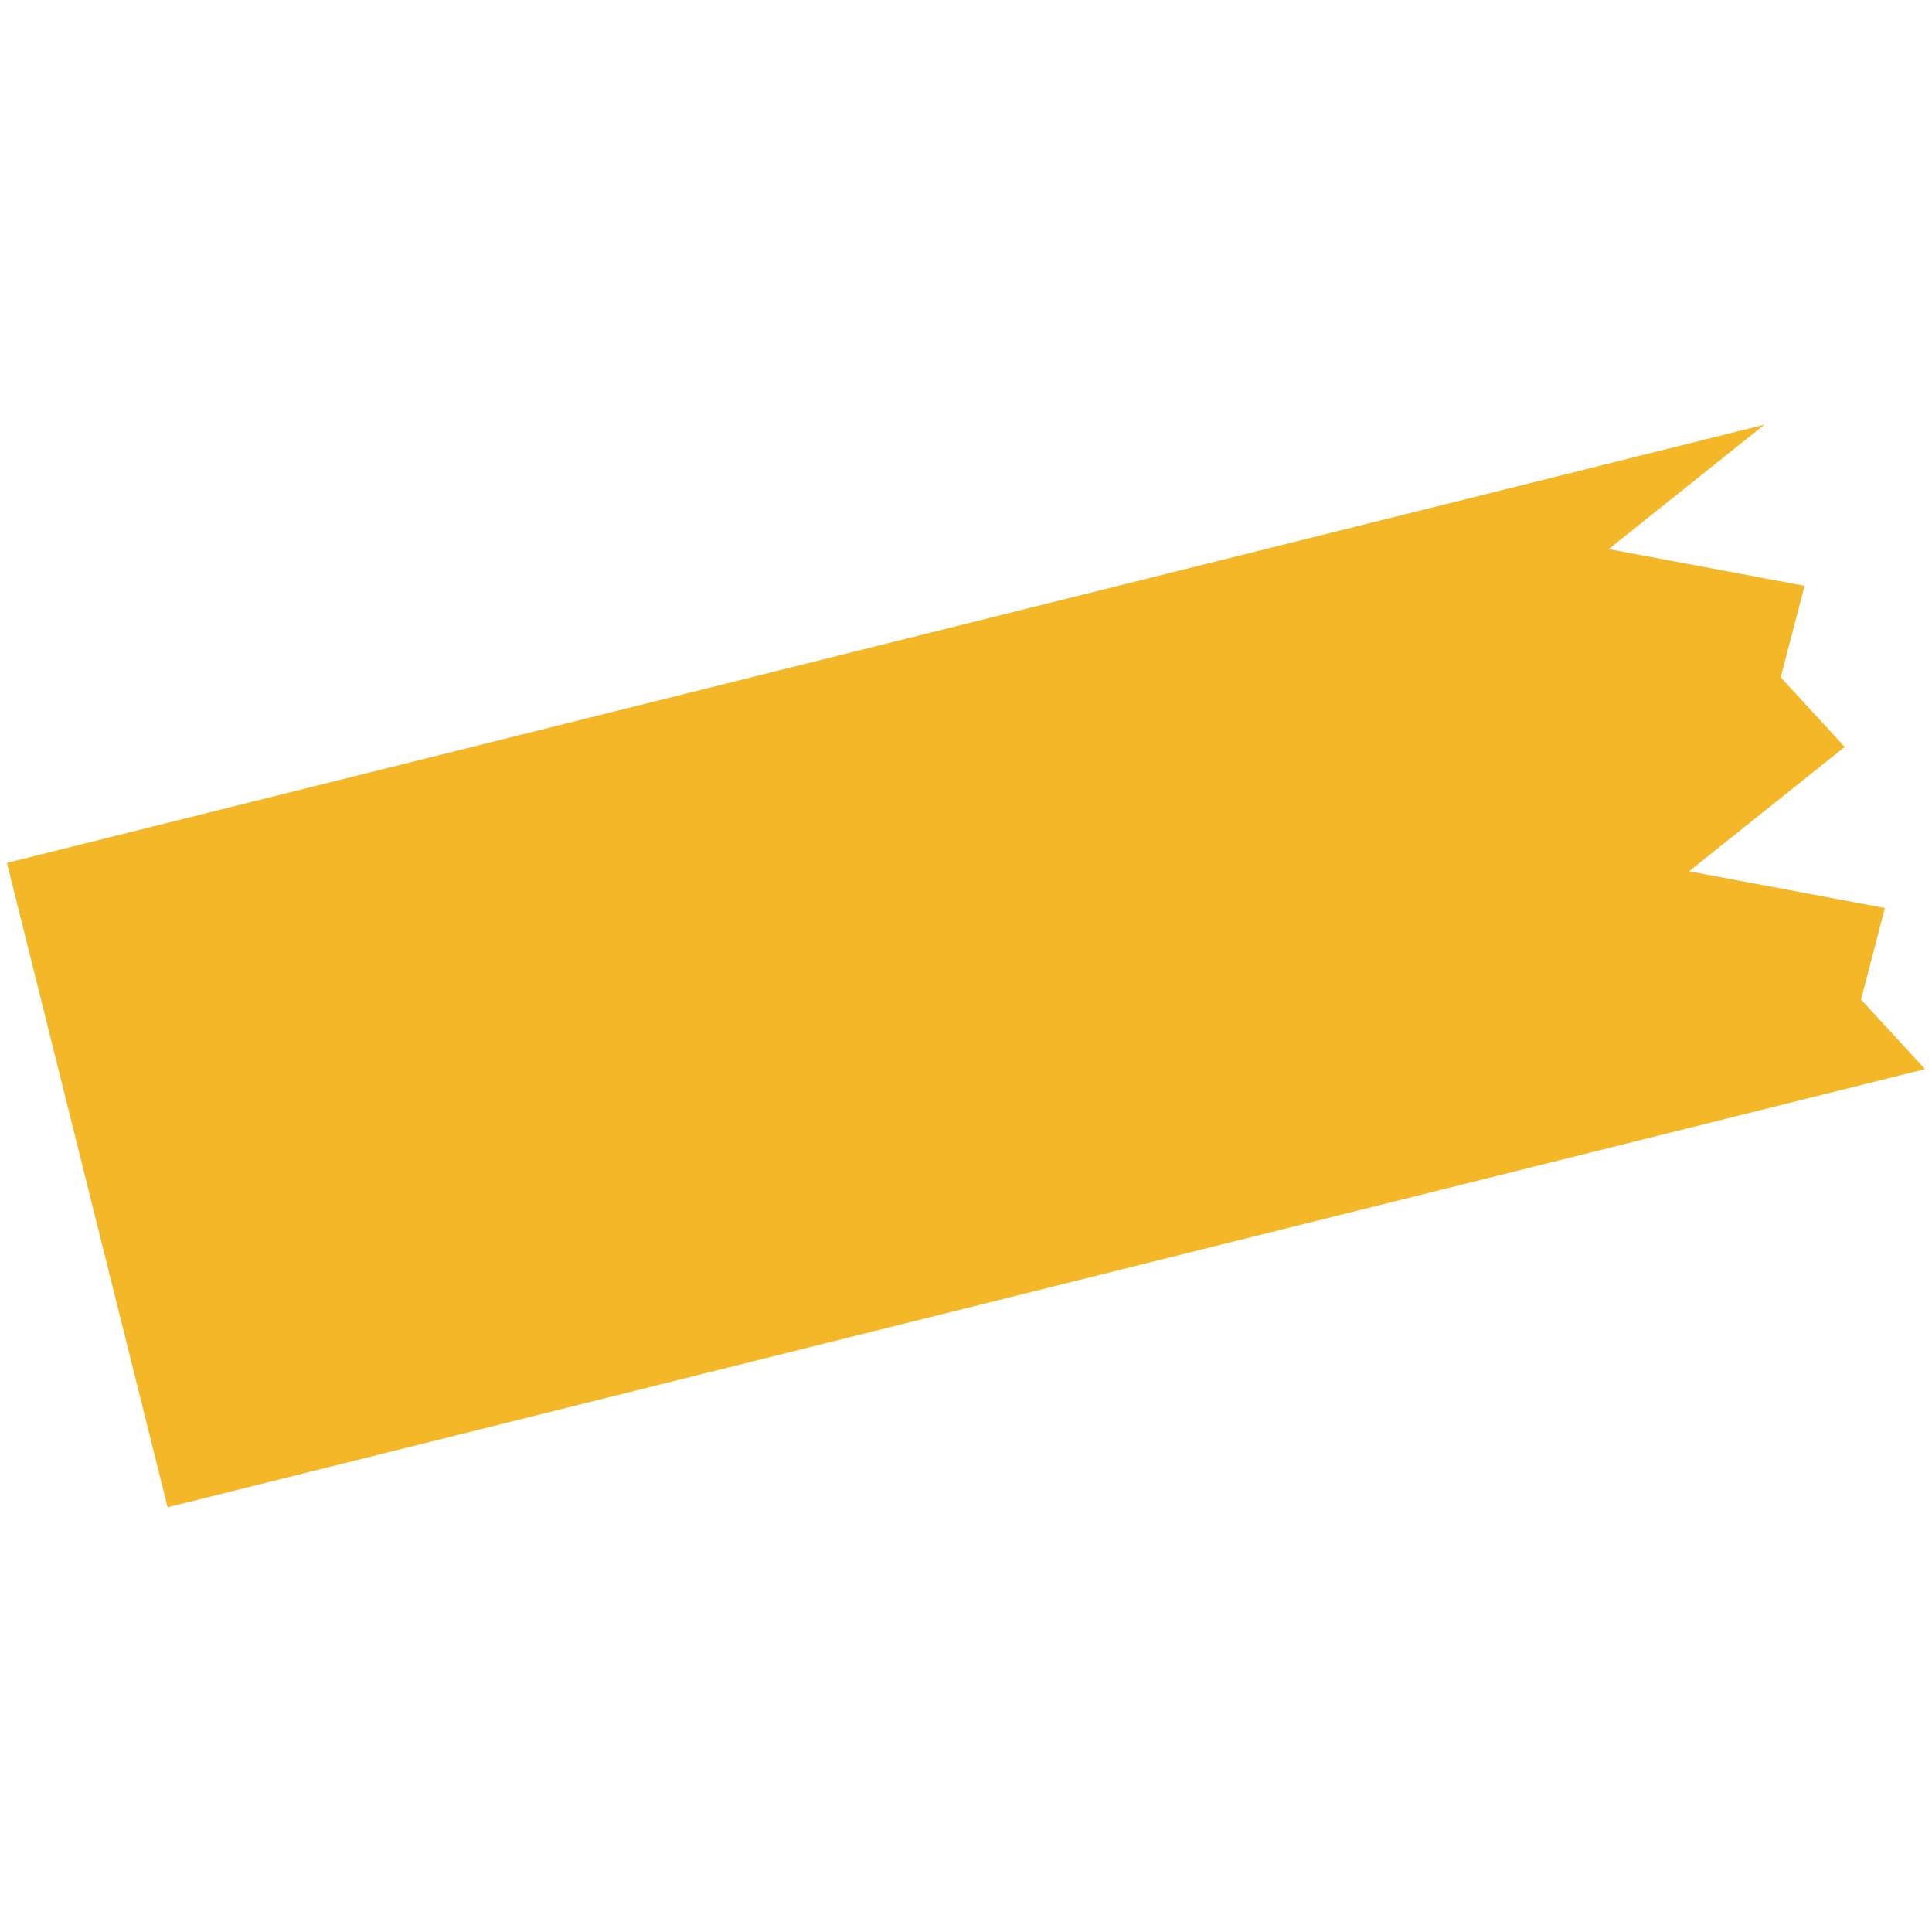
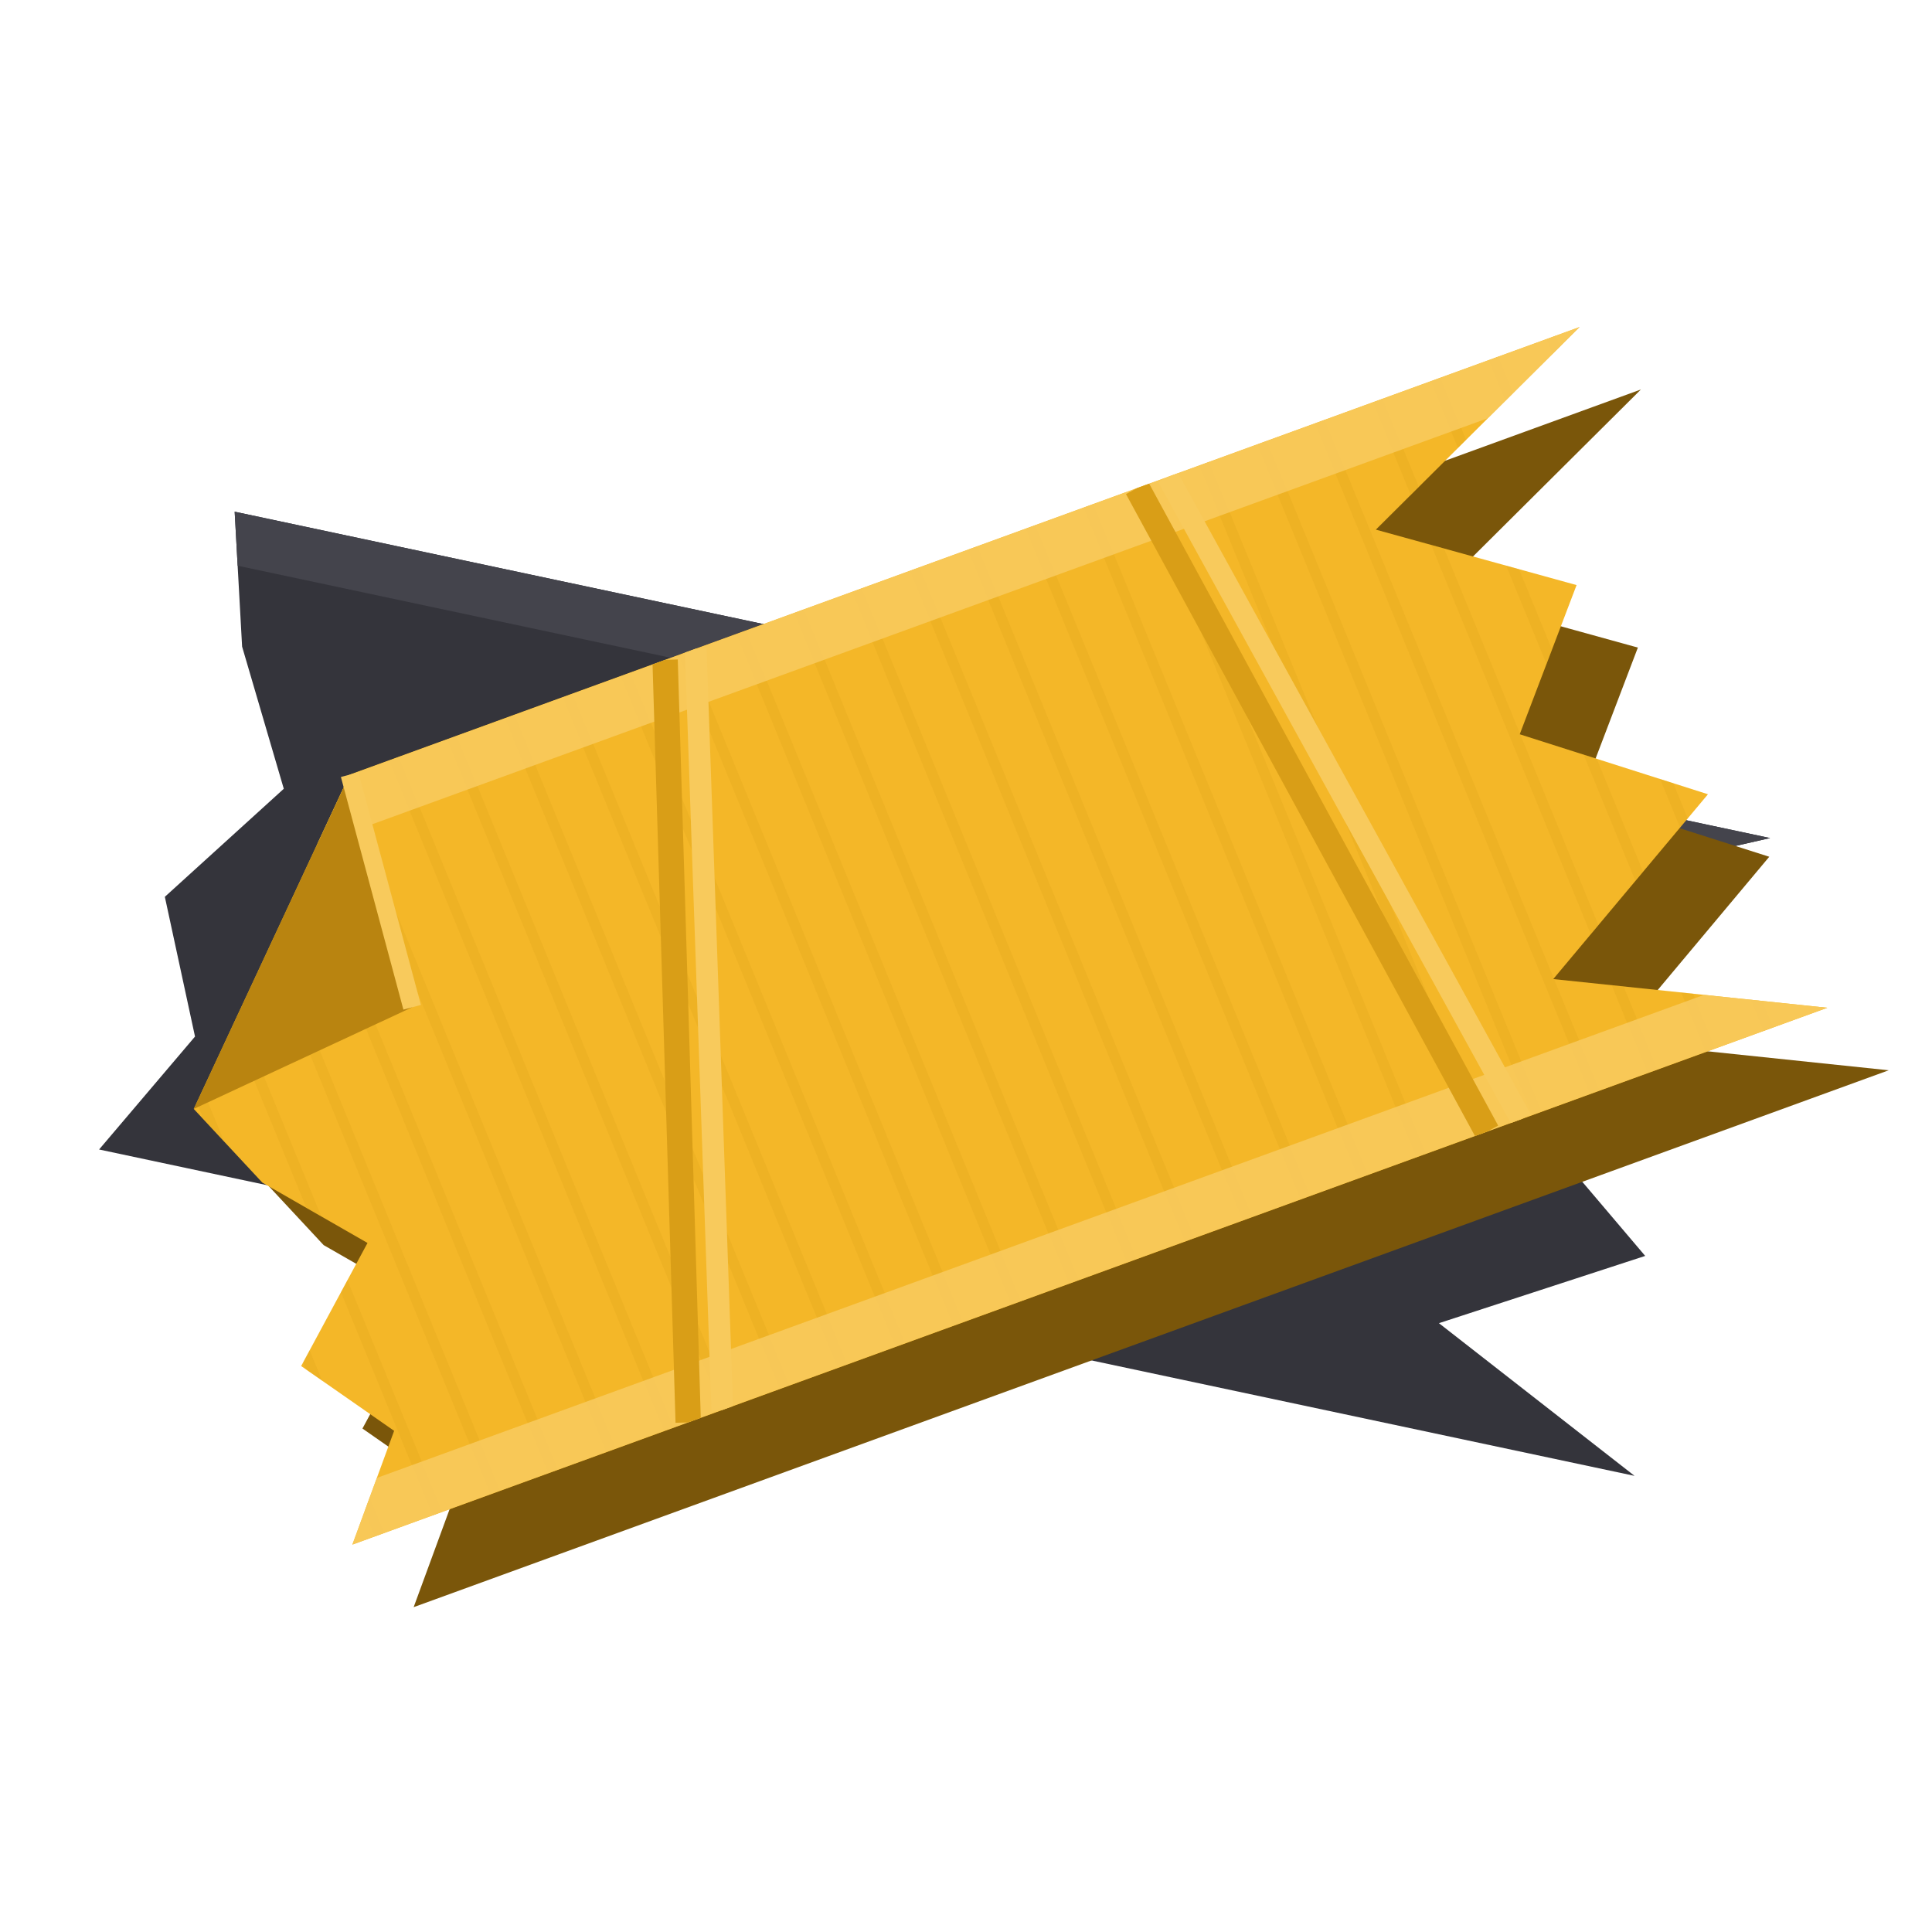
<svg xmlns="http://www.w3.org/2000/svg" viewBox="0 0 64 64" width="64" height="64" role="img" aria-label="unzeen">
-   <path transform="rotate(-14 32 32)" d="M2.00,21.00 L62.00,21.00 L56.00,23.75 L62.00,26.50 L60.50,29.25 L62.00,32.00 L56.00,34.75 L62.00,37.50 L60.50,40.25 L62.00,43.00 L2.00,43.00Z" fill="#F4B728" />
+   <g transform="rotate(12 30.96 32.92)">
+     <path d="M4.96,22.12 L56.96,22.12 L49.18,25.72 L54.24,29.32 L51.13,32.92 L55.79,36.52 L49.57,40.12 L56.96,43.72 L4.96,43.72 L7.29,39.40 L5.35,35.08 L8.46,30.76 L6.13,26.44 L4.96,22.12Z" fill="#34343B" />
+     <clipPath id="tp1">
+       <path d="M4.96,22.12 L56.96,22.12 L49.18,25.72 L54.24,29.32 L51.13,32.92 L55.79,36.52 L49.57,40.12 L56.96,43.72 L4.96,43.72 L7.29,39.40 L5.35,35.08 L8.46,30.76 L6.13,26.44 L4.96,22.12Z" />
+     </clipPath>
+     <g clip-path="url(#tp1)">
+       <rect x="4.96" y="22.12" width="52.0" height="1.73" fill="#44444C" />
+       <path d="M26.80,22.12 L32.20,43.72" stroke="#232328" stroke-width="1.94" fill="none" />
+       <path d="M28.53,22.12 L33.93,43.72" stroke="#44444C" stroke-width="0.86" fill="none" />
+     </g>
+   </g>
+   <g transform="rotate(-20 32.0 31.0)">
+     <path d="M14.64,19.00 L58.00,19.00 L49.36,23.00 L54.98,27.00 L51.52,31.00 L56.70,35.00 L49.79,39.00 L58.00,43.00 L6.00,43.00 L8.59,39.93 L6.43,36.86 L9.89,33.78 L7.30,30.71 L6.00,27.64Z" fill="#7A560A" transform="translate(1.20 2.64)" />
+     <path d="M14.64,19.00 L58.00,19.00 L49.36,23.00 L54.98,27.00 L51.52,31.00 L56.70,35.00 L49.79,39.00 L58.00,43.00 L6.00,43.00 L8.59,39.93 L6.43,36.86 L9.89,33.78 L7.30,30.71 L6.00,27.64Z" fill="#F4B728" />
+     <clipPath id="tp2">
+       <path d="M14.64,19.00 L58.00,19.00 L49.36,23.00 L54.98,27.00 L51.52,31.00 L56.70,35.00 L49.79,39.00 L58.00,43.00 L6.00,43.00 L8.59,39.93 L6.43,36.86 L9.89,33.78 L7.30,30.71 L6.00,27.64Z" />
+     </clipPath>
+     <g clip-path="url(#tp2)">
+       <path d="M6.00,19 l0.96,24M8.04,19 l0.96,24M10.08,19 l0.96,24M12.12,19 l0.96,24M14.16,19 l0.96,24M16.20,19 l0.96,24M18.24,19 l0.96,24M20.28,19 l0.96,24M22.32,19 l0.96,24M24.36,19 l0.96,24M26.40,19 l0.96,24M28.44,19 l0.96,24M30.48,19 l0.96,24M32.52,19 l0.96,24M34.56,19 l0.96,24M36.60,19 l0.96,24M38.64,19 l0.96,24M40.68,19 l0.96,24M42.72,19 l0.96,24M44.76,19 l0.96,24M46.80,19 l0.96,24M48.84,19 l0.96,24M50.88,19 l0.96,24M52.92,19 l0.96,24M54.96,19 l0.96,24M57.00,19 l0.96,24" stroke="#D99E17" stroke-width="0.35" opacity=".22" fill="none" />
+       <rect x="6" y="19" width="52" height="1.80" fill="#F8CA5C" opacity=".9" />
+       <rect x="6" y="41.20" width="52" height="1.80" fill="#F8CA5C" opacity=".9" />
+       <path d="M25.76,19 L17.84,43" stroke="#D99E17" stroke-width="0.84" fill="none" />
+       <path d="M26.84,19 L19.04,43" stroke="#F8CA5C" stroke-width="0.72" fill="none" />
+       <path d="M42.40,19 L46.00,43" stroke="#D99E17" stroke-width="0.84" fill="none" />
+       <path d="M43.48,19 L47.20,43" stroke="#F8CA5C" stroke-width="0.72" fill="none" />
+     </g>
+     <path d="M14.64,19 L6.00,27.64 L13.95,26.95Z" fill="#B98410" />
+     <path d="M14.64,19 L13.95,26.95" stroke="#F8CA5C" stroke-width="0.60" />
+   </g>
</svg>
